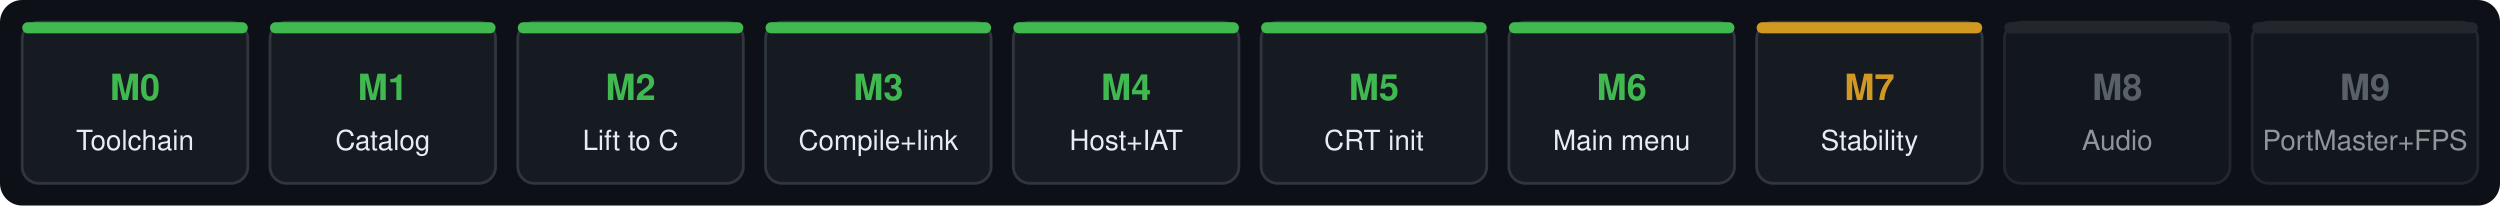
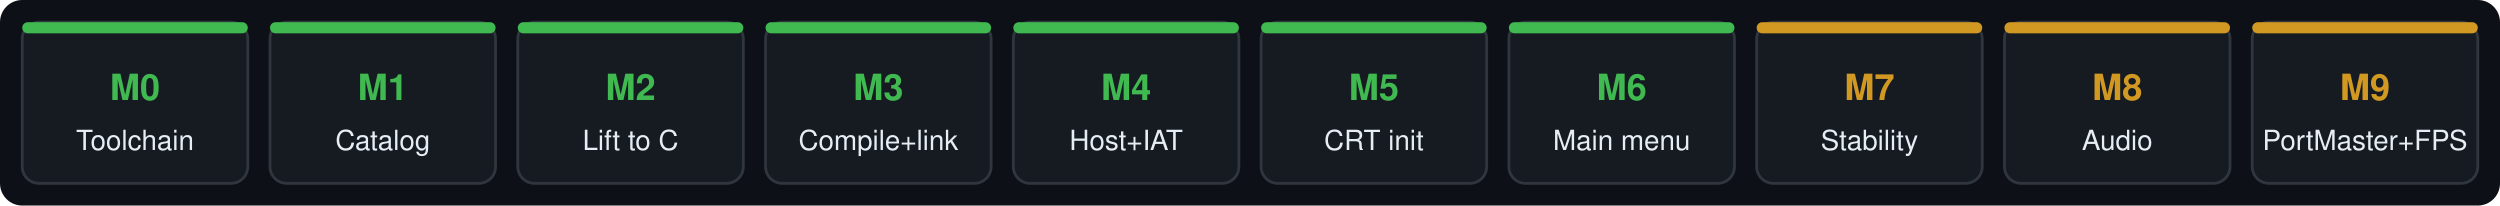
<svg xmlns="http://www.w3.org/2000/svg" width="900" height="74" viewBox="0 0 900 74">
  <rect width="900" height="74" rx="8" fill="#0d1117" />
  <g opacity="1">
    <rect x="8.0" y="8" width="81.2" height="58" rx="6" fill="#161b22" stroke="#30363d" />
    <rect x="8.0" y="8" width="81.2" height="4" rx="2" fill="#3fb950" />
    <text x="48.6" y="36" text-anchor="middle" font-family="-apple-system,Segoe UI,Helvetica,Arial,sans-serif" font-size="13" font-weight="700" fill="#3fb950">M0</text>
    <text x="48.6" y="54" text-anchor="middle" font-family="-apple-system,Segoe UI,Helvetica,Arial,sans-serif" font-size="10" fill="#e6edf3">Toolchain</text>
  </g>
  <g opacity="1">
    <rect x="97.2" y="8" width="81.2" height="58" rx="6" fill="#161b22" stroke="#30363d" />
    <rect x="97.2" y="8" width="81.2" height="4" rx="2" fill="#3fb950" />
    <text x="137.8" y="36" text-anchor="middle" font-family="-apple-system,Segoe UI,Helvetica,Arial,sans-serif" font-size="13" font-weight="700" fill="#3fb950">M1</text>
    <text x="137.8" y="54" text-anchor="middle" font-family="-apple-system,Segoe UI,Helvetica,Arial,sans-serif" font-size="10" fill="#e6edf3">Catalog</text>
  </g>
  <g opacity="1">
    <rect x="186.4" y="8" width="81.2" height="58" rx="6" fill="#161b22" stroke="#30363d" />
    <rect x="186.4" y="8" width="81.2" height="4" rx="2" fill="#3fb950" />
    <text x="227.0" y="36" text-anchor="middle" font-family="-apple-system,Segoe UI,Helvetica,Arial,sans-serif" font-size="13" font-weight="700" fill="#3fb950">M2</text>
    <text x="227.0" y="54" text-anchor="middle" font-family="-apple-system,Segoe UI,Helvetica,Arial,sans-serif" font-size="10" fill="#e6edf3">Lift to C</text>
  </g>
  <g opacity="1">
    <rect x="275.6" y="8" width="81.2" height="58" rx="6" fill="#161b22" stroke="#30363d" />
    <rect x="275.6" y="8" width="81.2" height="4" rx="2" fill="#3fb950" />
    <text x="316.2" y="36" text-anchor="middle" font-family="-apple-system,Segoe UI,Helvetica,Arial,sans-serif" font-size="13" font-weight="700" fill="#3fb950">M3</text>
    <text x="316.2" y="54" text-anchor="middle" font-family="-apple-system,Segoe UI,Helvetica,Arial,sans-serif" font-size="10" fill="#e6edf3">Compile+link</text>
  </g>
  <g opacity="1">
    <rect x="364.8" y="8" width="81.2" height="58" rx="6" fill="#161b22" stroke="#30363d" />
    <rect x="364.8" y="8" width="81.2" height="4" rx="2" fill="#3fb950" />
    <text x="405.4" y="36" text-anchor="middle" font-family="-apple-system,Segoe UI,Helvetica,Arial,sans-serif" font-size="13" font-weight="700" fill="#3fb950">M4</text>
    <text x="405.4" y="54" text-anchor="middle" font-family="-apple-system,Segoe UI,Helvetica,Arial,sans-serif" font-size="10" fill="#e6edf3">Host+IAT</text>
  </g>
  <g opacity="1">
    <rect x="454.0" y="8" width="81.2" height="58" rx="6" fill="#161b22" stroke="#30363d" />
    <rect x="454.0" y="8" width="81.2" height="4" rx="2" fill="#3fb950" />
    <text x="494.6" y="36" text-anchor="middle" font-family="-apple-system,Segoe UI,Helvetica,Arial,sans-serif" font-size="13" font-weight="700" fill="#3fb950">M5</text>
    <text x="494.6" y="54" text-anchor="middle" font-family="-apple-system,Segoe UI,Helvetica,Arial,sans-serif" font-size="10" fill="#e6edf3">CRT init</text>
  </g>
  <g opacity="1">
    <rect x="543.2" y="8" width="81.2" height="58" rx="6" fill="#161b22" stroke="#30363d" />
    <rect x="543.2" y="8" width="81.2" height="4" rx="2" fill="#3fb950" />
    <text x="583.8" y="36" text-anchor="middle" font-family="-apple-system,Segoe UI,Helvetica,Arial,sans-serif" font-size="13" font-weight="700" fill="#3fb950">M6</text>
    <text x="583.8" y="54" text-anchor="middle" font-family="-apple-system,Segoe UI,Helvetica,Arial,sans-serif" font-size="10" fill="#e6edf3">Main menu</text>
  </g>
  <g opacity="1">
    <rect x="632.4" y="8" width="81.2" height="58" rx="6" fill="#161b22" stroke="#30363d" />
    <rect x="632.4" y="8" width="81.2" height="4" rx="2" fill="#d29922" />
    <text x="673.0" y="36" text-anchor="middle" font-family="-apple-system,Segoe UI,Helvetica,Arial,sans-serif" font-size="13" font-weight="700" fill="#d29922">M7</text>
    <text x="673.0" y="54" text-anchor="middle" font-family="-apple-system,Segoe UI,Helvetica,Arial,sans-serif" font-size="10" fill="#e6edf3">Stability</text>
  </g>
-   <g opacity="0.6">
+   <g opacity="1">
    <rect x="721.6" y="8" width="81.2" height="58" rx="6" fill="#161b22" stroke="#30363d" />
-     <rect x="721.6" y="8" width="81.2" height="4" rx="2" fill="#30363d" />
-     <text x="762.2" y="36" text-anchor="middle" font-family="-apple-system,Segoe UI,Helvetica,Arial,sans-serif" font-size="13" font-weight="700" fill="#8b949e">M8</text>
+     <rect x="721.6" y="8" width="81.2" height="4" rx="2" fill="#d29922" />
+     <text x="762.2" y="36" text-anchor="middle" font-family="-apple-system,Segoe UI,Helvetica,Arial,sans-serif" font-size="13" font-weight="700" fill="#d29922">M8</text>
    <text x="762.2" y="54" text-anchor="middle" font-family="-apple-system,Segoe UI,Helvetica,Arial,sans-serif" font-size="10" fill="#e6edf3">Audio</text>
  </g>
-   <g opacity="0.6">
+   <g opacity="1">
    <rect x="810.8" y="8" width="81.2" height="58" rx="6" fill="#161b22" stroke="#30363d" />
-     <rect x="810.8" y="8" width="81.2" height="4" rx="2" fill="#30363d" />
-     <text x="851.4" y="36" text-anchor="middle" font-family="-apple-system,Segoe UI,Helvetica,Arial,sans-serif" font-size="13" font-weight="700" fill="#8b949e">M9</text>
+     <rect x="810.8" y="8" width="81.2" height="4" rx="2" fill="#d29922" />
+     <text x="851.4" y="36" text-anchor="middle" font-family="-apple-system,Segoe UI,Helvetica,Arial,sans-serif" font-size="13" font-weight="700" fill="#d29922">M9</text>
    <text x="851.4" y="54" text-anchor="middle" font-family="-apple-system,Segoe UI,Helvetica,Arial,sans-serif" font-size="10" fill="#e6edf3">PortMaster+FPS</text>
  </g>
</svg>
